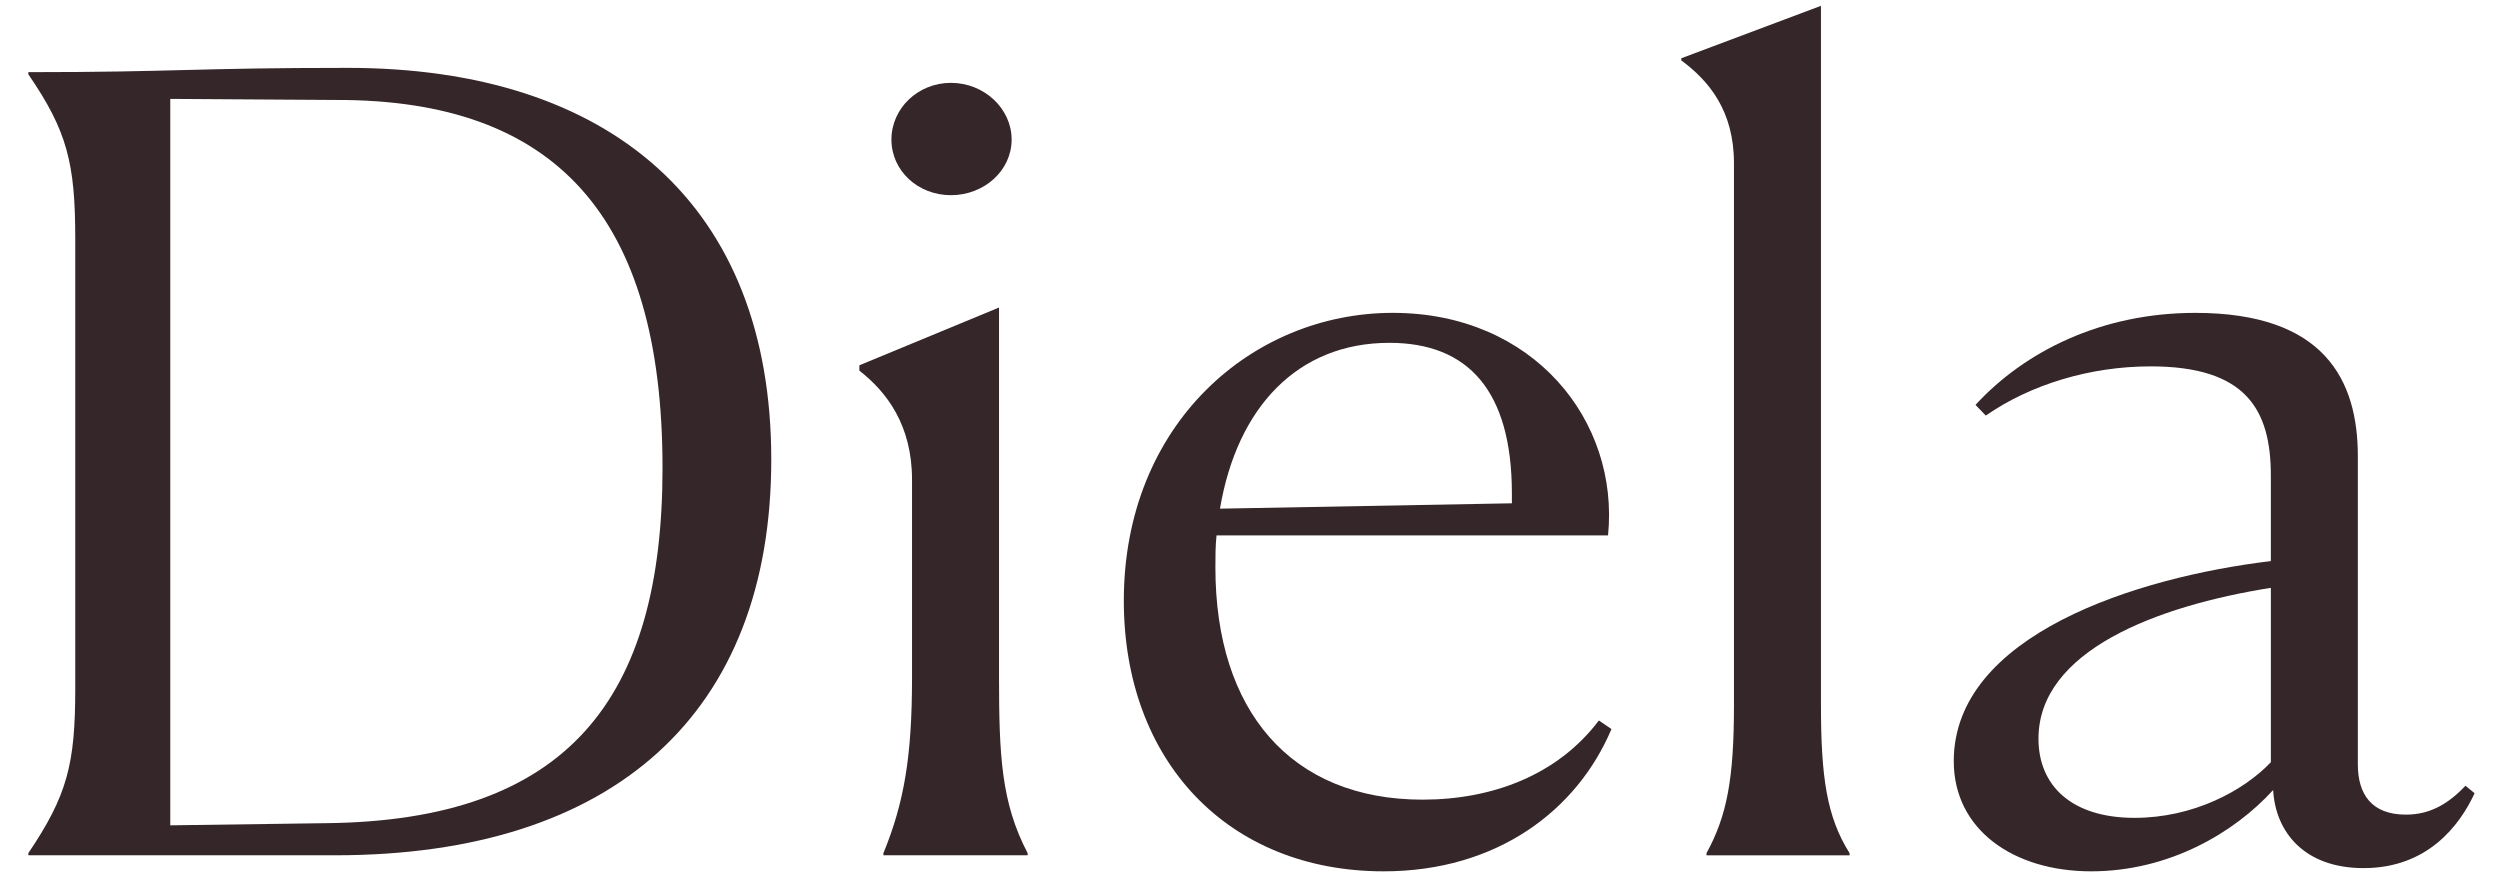
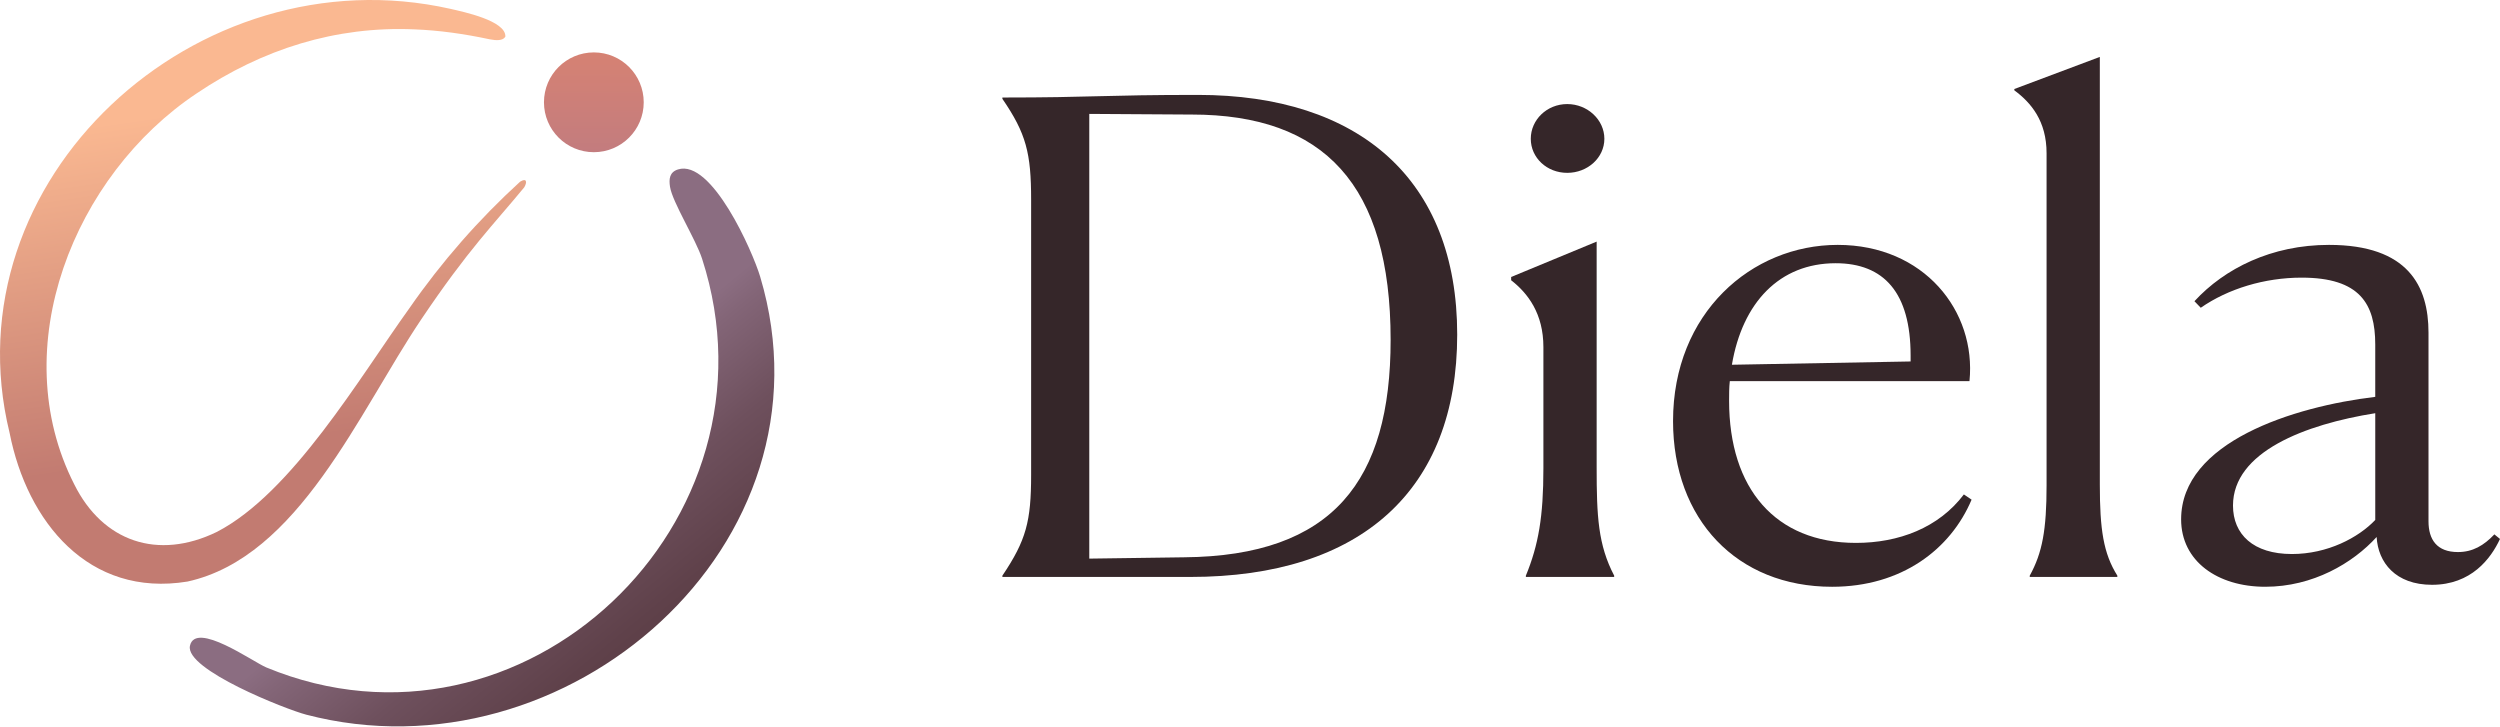
- <svg xmlns="http://www.w3.org/2000/svg" id="Layer_1" version="1.1" viewBox="140 1020 1750 620">
+ <svg xmlns="http://www.w3.org/2000/svg" id="Layer_1" data-name="Layer 1" viewBox="0 0 2554.25 742.14">
  <defs>
    <style>
-       .st0 {
-         fill: url(#linear-gradient2);
+       .cls-1 {
+         fill: url(#linear-gradient-3);
      }

-       .st1 {
-         fill: url(#linear-gradient1);
+       .cls-2 {
+         fill: url(#linear-gradient-2);
      }

-       .st2 {
+       .cls-3 {
        fill: url(#linear-gradient);
      }

-       .st3 {
+       .cls-4 {
        fill: #352629;
      }
    </style>
-     <linearGradient id="linear-gradient" x1="847.17" y1="317.46" x2="930" y2="881.83" gradientUnits="userSpaceOnUse">
+     <linearGradient id="linear-gradient" x1="242.75" y1="106.17" x2="325.57" y2="670.54" gradientUnits="userSpaceOnUse">
      <stop offset="0" stop-color="#fab891" />
      <stop offset=".61" stop-color="#c27b71" />
    </linearGradient>
-     <linearGradient id="linear-gradient1" x1="1081.99" y1="665.71" x2="1321.12" y2="1168.77" gradientUnits="userSpaceOnUse">
-       <stop offset="0" stop-color="#8b6d81" />
-       <stop offset=".05" stop-color="#836577" />
-       <stop offset=".23" stop-color="#6e505d" />
-       <stop offset=".41" stop-color="#5f414a" />
-       <stop offset=".6" stop-color="#56383e" />
+     <linearGradient id="linear-gradient-2" x1="480.9" y1="452.83" x2="834.05" y2="883.58" gradientUnits="userSpaceOnUse">
+       <stop offset=".07" stop-color="#8b6d81" />
+       <stop offset=".12" stop-color="#836577" />
+       <stop offset=".28" stop-color="#6e505d" />
+       <stop offset=".45" stop-color="#5f414a" />
+       <stop offset=".62" stop-color="#56383e" />
      <stop offset=".8" stop-color="#54363b" />
    </linearGradient>
-     <linearGradient id="linear-gradient2" x1="1211.19" y1="263.95" x2="1211.12" y2="365.9" gradientUnits="userSpaceOnUse">
+     <linearGradient id="linear-gradient-3" x1="606.77" y1="52.66" x2="606.7" y2="154.61" gradientUnits="userSpaceOnUse">
      <stop offset="0" stop-color="#d68273" />
      <stop offset="1" stop-color="#c37c7e" />
    </linearGradient>
  </defs>
  <g>
-     <path class="st2" d="M1034.58,537.95c48.4-72.05,74.43-97.5,105.48-135.28,3.15-5.26,2.52-9.93-4.22-5.76-42.26,38.54-80.35,82.03-112.98,129.07-51.38,71.49-119.95,188.83-196.74,228.71-60.64,29.54-116.84,9.78-145.8-48.48-71.2-139.79-.33-315.97,125.05-399.49,67.17-45.28,142.13-68.9,222.39-65.41,25.1.94,50.8,4.54,77.11,10.17,6.93,1.39,13.12,1.27,15.52-2.2l.38-.58c.67-16.34-43.44-25.4-56.03-28.34-259.67-58.41-513.9,174.76-450.47,433.39,17.9,90.65,80.63,168.26,181.75,151.72,113.56-24.98,174.64-172.37,238.56-267.51Z" />
-     <path class="st1" d="M1381.13,494.11c-7.83-26.24-49.61-120.58-84.01-109.7-8.67,2.74-9.4,9.74-8.14,17.79,2.43,15.56,26.35,53.65,32.75,73.41,87.13,269.14-183.09,526.02-445.25,417.59-13.34-5.52-72.45-47.92-77.99-22.06-5.2,24.25,98.11,64.91,118.78,70.32,265.29,69.36,545.64-173.44,463.86-447.34Z" />
-     <ellipse class="st0" cx="1211.16" cy="315.81" rx="50.96" ry="50.98" />
+     <path class="cls-3" d="M430.15,326.65c48.4-72.05,74.43-97.5,105.48-135.28,3.15-5.26,2.52-9.93-4.22-5.76-42.26,38.54-80.35,82.03-112.98,129.07-51.38,71.49-119.95,188.83-196.74,228.71-60.64,29.54-116.84,9.78-145.8-48.48-71.2-139.79-.33-315.97,125.05-399.49,67.17-45.28,142.13-68.9,222.39-65.41,25.1.94,50.8,4.54,77.11,10.17,6.93,1.39,13.12,1.27,15.52-2.2l.38-.58c.67-16.34-43.44-25.4-56.03-28.34C200.64-49.34-53.6,183.82,9.84,442.45c17.9,90.65,80.63,168.26,181.75,151.72,113.56-24.98,174.64-172.37,238.56-267.51Z" />
+     <path class="cls-2" d="M776.71,282.82c-7.83-26.24-49.61-120.58-84.01-109.7-8.67,2.74-9.4,9.74-8.14,17.79,2.43,15.56,26.35,53.65,32.75,73.41,87.13,269.14-183.09,526.02-445.25,417.59-13.34-5.52-72.45-47.92-77.99-22.06-5.2,24.25,98.11,64.91,118.78,70.32,265.29,69.36,545.64-173.44,463.86-447.34Z" />
+     <ellipse class="cls-1" cx="606.73" cy="104.52" rx="50.96" ry="50.98" />
  </g>
  <g>
-     <path class="st3" d="M159.83,1617.21c27.25-40.44,32.85-62.16,32.85-115.33v-314.54c0-53.17-5.61-75.64-32.85-115.33v-1.5c103.37,0,115.39-3,223.57-3,184.3,0,296.49,96.61,296.49,274.1s-109.78,277.09-305.3,277.09h-214.75v-1.5ZM376.18,1089.98l-116.99-.75v508.5l108.18-1.5c170.68-1.5,236.39-87.62,236.39-248.64,0-177.49-76.12-257.62-227.57-257.62Z" />
-     <path class="st3" d="M758.39,1617.21c14.42-35.2,20.03-67.4,20.03-122.82v-138.55c0-38.19-17.63-61.41-36.86-76.39v-3.75l97.76-40.44v258.37c0,55.42,1.6,88.37,20.03,123.57v1.5h-100.97v-1.5ZM764,1117.69c0-21.72,18.43-39.69,41.67-39.69s42.47,17.97,42.47,39.69-19.23,38.94-42.47,38.94-41.67-17.22-41.67-38.94Z" />
-     <path class="st3" d="M1259.22,1524.34l8.81,5.99c-24.04,56.92-80.13,99.6-159.46,99.6-108.98,0-181.9-77.14-181.9-189.47,0-123.57,89.75-201.46,188.31-201.46s158.66,75.64,150.65,155.77h-274.05c-.8,7.49-.8,14.98-.8,22.47,0,100.35,52.89,162.51,145.04,162.51,48.88,0,94.55-17.23,123.4-55.42ZM993.98,1376.06l204.34-3.75v-6.74c0-71.89-30.45-105.59-85.74-105.59-64.11,0-106.57,44.93-118.59,116.08Z" />
-     <path class="st3" d="M1334.54,1617.21c14.42-26.21,19.23-52.42,19.23-103.35v-379.69c0-36.7-17.63-57.67-36.86-71.89v-1.5l97.76-36.7v489.03c0,50.92,4.01,78.63,20.03,104.1v1.5h-100.16v-1.5Z" />
-     <path class="st3" d="M1507.63,1552.8c0-88.37,128.21-128.81,221.96-140.04v-59.91c0-46.43-17.63-76.39-84.14-76.39-42.47,0-84.14,12.73-115.39,34.45l-7.21-7.49c34.46-37.45,88.14-64.41,153.85-64.41,90.55,0,113.79,47.18,113.79,100.35v215.68c0,20.97,9.62,35.2,33.66,35.2,16.83,0,29.65-7.49,41.67-20.22l6.41,5.24c-10.42,22.47-32.85,52.42-77.73,52.42-41.67,0-61.7-25.46-63.3-54.67-27.24,29.96-72.92,56.92-127.41,56.92s-96.16-29.21-96.16-77.14ZM1634.24,1592.49c40.87,0,76.12-18.72,95.36-38.94v-122.07c-80.13,12.73-162.67,44.19-162.67,105.6,0,32.95,23.24,55.42,67.31,55.42Z" />
+     <path class="cls-4" d="M1024.14,588.14c24.34-36.14,29.36-55.54,29.36-103.05V204.03c0-47.51-5.01-67.59-29.36-103.05v-1.34c92.37,0,103.11-2.68,199.77-2.68,164.68,0,264.92,86.32,264.92,244.92s-98.09,247.59-272.8,247.59h-191.89v-1.34ZM1217.46,117.04l-104.54-.67v454.37l96.66-1.34c152.51-1.34,211.22-78.29,211.22-222.17,0-158.59-68.02-230.2-203.35-230.2Z" />
+     <path class="cls-4" d="M1558.99,588.14c12.89-31.45,17.9-60.23,17.9-109.74v-123.8c0-34.13-15.75-54.87-32.94-68.26v-3.35l87.35-36.14v230.87c0,49.52,1.43,78.96,17.9,110.41v1.34h-90.22v-1.34ZM1564,141.8c0-19.41,16.47-35.47,37.23-35.47s37.95,16.06,37.95,35.47-17.18,34.8-37.95,34.8-37.23-15.39-37.23-34.8Z" />
+     <path class="cls-4" d="M2006.49,505.16l7.88,5.35c-21.48,50.86-71.6,89-142.49,89-97.38,0-162.53-68.92-162.53-169.3,0-110.41,80.19-180.01,168.26-180.01s141.77,67.59,134.61,139.19h-244.88c-.72,6.69-.72,13.38-.72,20.08,0,89.67,47.26,145.21,129.6,145.21,43.68,0,84.49-15.39,110.27-49.52ZM1769.49,372.66l182.58-3.35v-6.02c0-64.24-27.21-94.35-76.61-94.35-57.28,0-95.23,40.15-105.97,103.72Z" />
+     <path class="cls-4" d="M2073.8,588.14c12.89-23.42,17.18-46.84,17.18-92.35V156.52c0-32.79-15.75-51.53-32.94-64.24v-1.34l87.35-32.79v436.97c0,45.5,3.58,70.26,17.9,93.01v1.34h-89.5v-1.34Z" />
+     <path class="cls-4" d="M2228.46,530.59c0-78.96,114.56-115.1,198.33-125.14v-53.53c0-41.49-15.75-68.26-75.18-68.26-37.95,0-75.18,11.38-103.1,30.78l-6.45-6.69c30.79-33.46,78.76-57.55,137.47-57.55,80.91,0,101.67,42.16,101.67,89.67v192.72c0,18.74,8.59,31.45,30.07,31.45,15.04,0,26.49-6.69,37.23-18.07l5.73,4.68c-9.31,20.08-29.36,46.84-69.45,46.84-37.23,0-55.13-22.75-56.57-48.85-24.34,26.77-65.16,50.86-113.84,50.86s-85.92-26.1-85.92-68.92ZM2341.59,566.05c36.52,0,68.02-16.73,85.21-34.8v-109.08c-71.6,11.38-145.35,39.48-145.35,94.35,0,29.44,20.76,49.52,60.14,49.52Z" />
  </g>
</svg>
